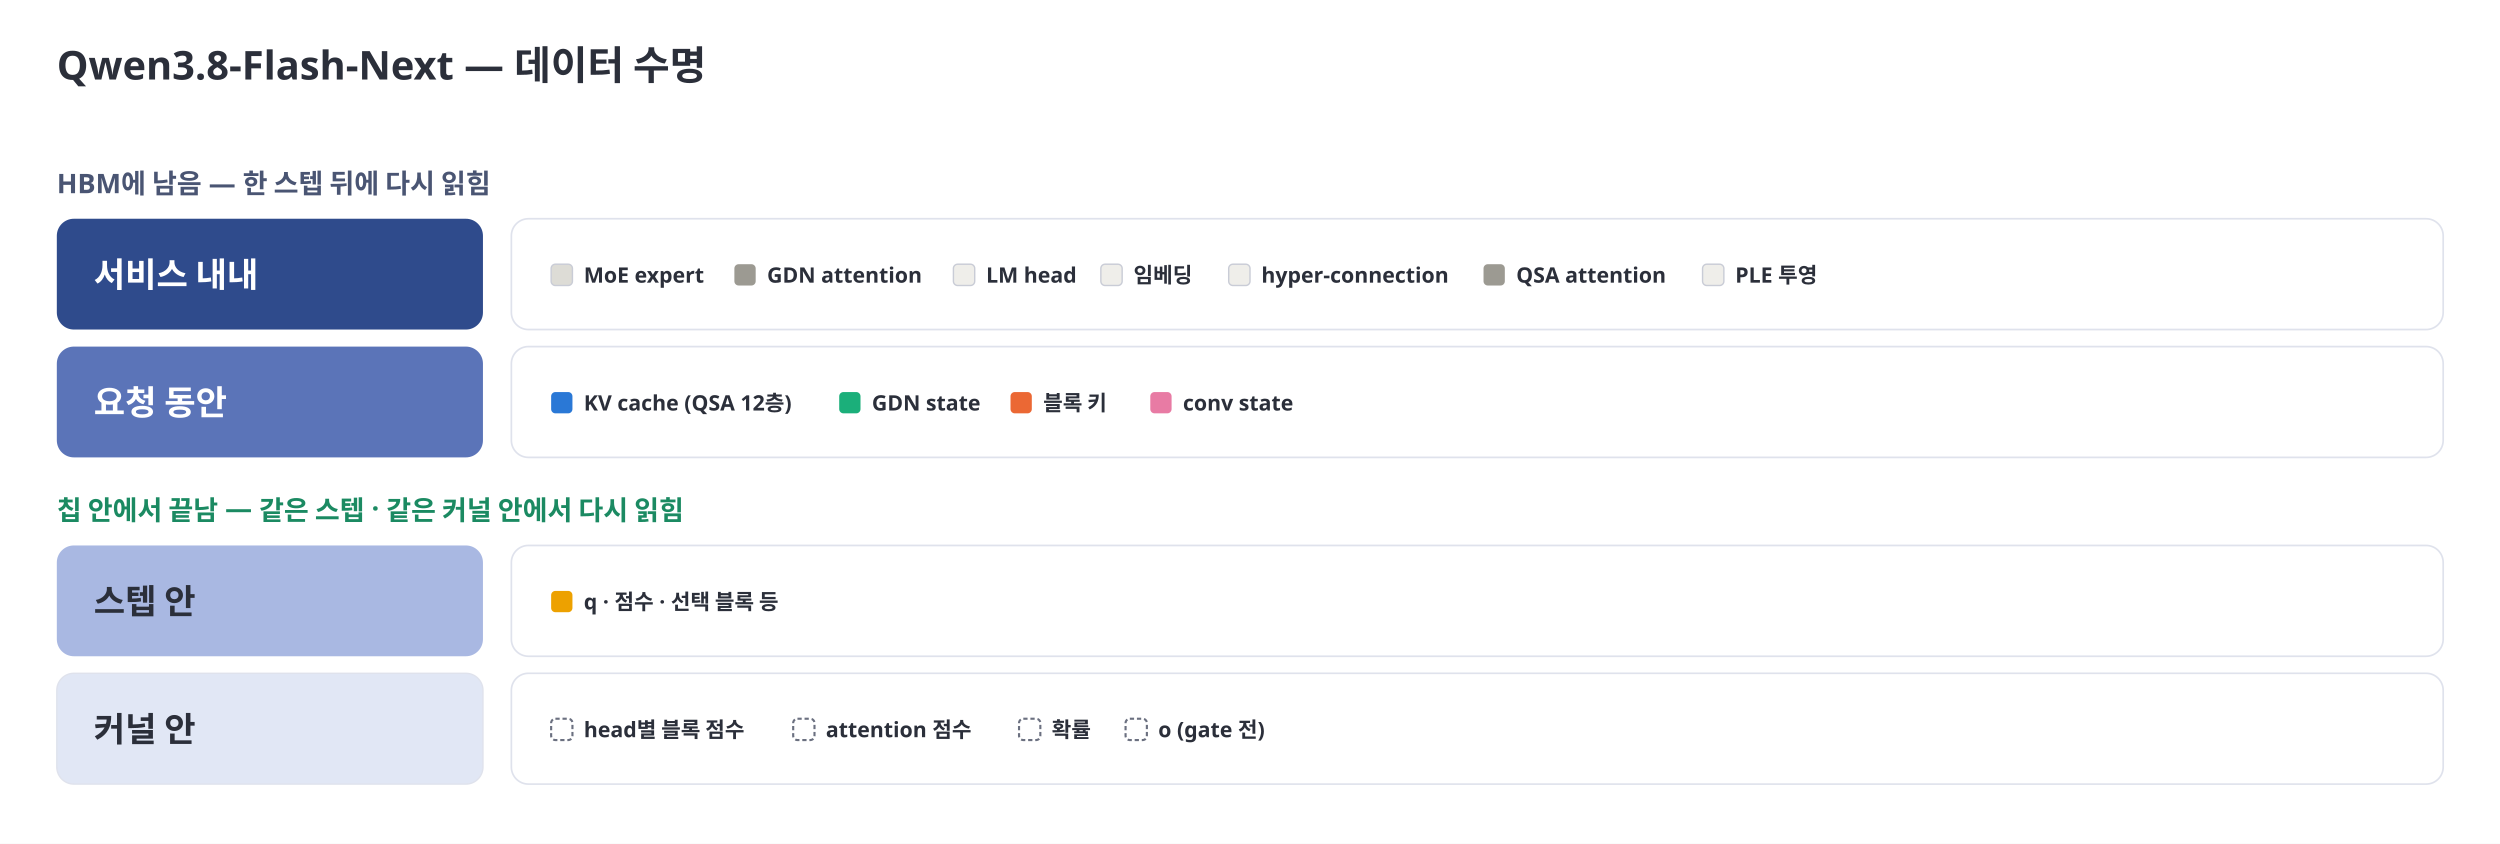
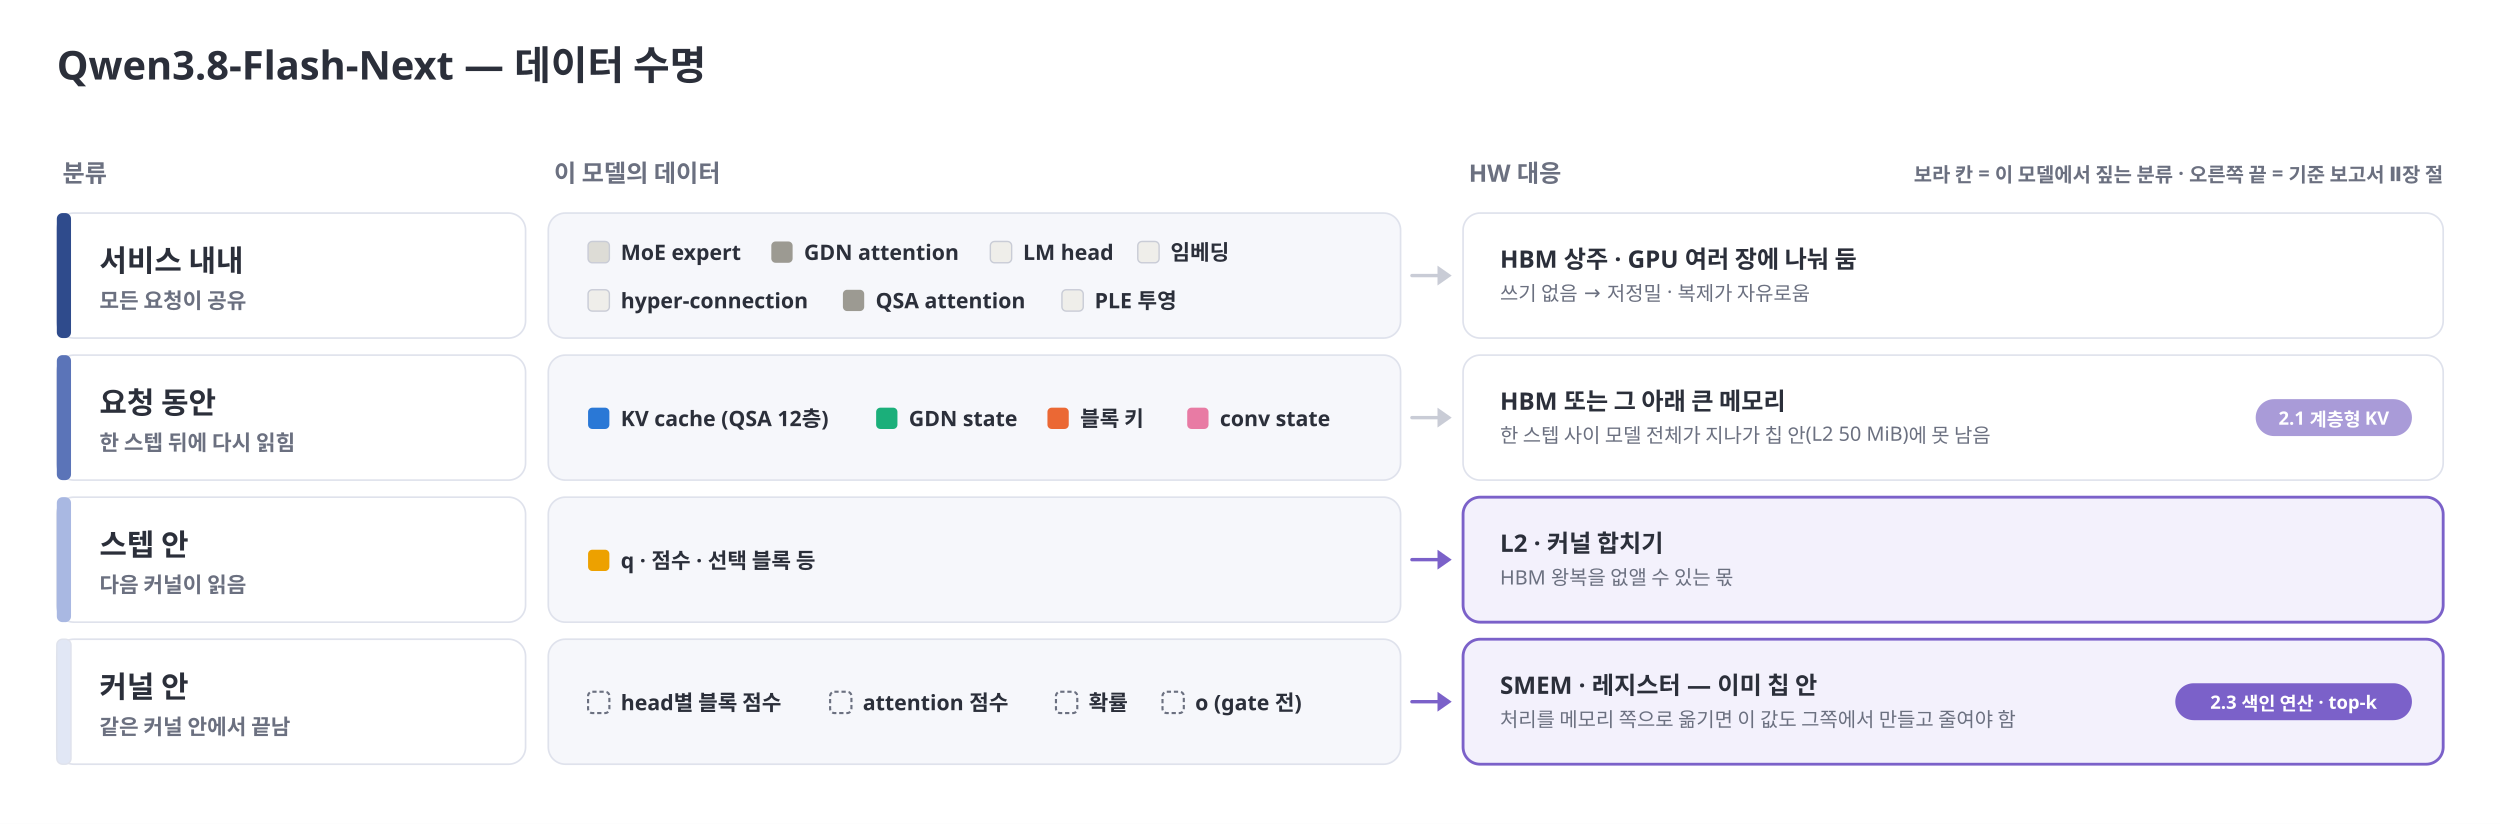
- <svg xmlns="http://www.w3.org/2000/svg" viewBox="0 0 1760 594" width="1760" height="594">
+ <svg xmlns="http://www.w3.org/2000/svg" viewBox="0 0 1760 580" width="1760" height="580">
  <rect width="100%" height="100%" fill="#ffffff" />
  <text x="40.0" y="56.0" font-family="'Noto Sans KR','Malgun Gothic',sans-serif" font-size="28" text-anchor="start" font-weight="800" fill="#2b2f3a">Qwen3.8-Flash-Next — 데이터 수명</text>
-   <text x="40.0" y="136.0" font-family="'Noto Sans KR','Malgun Gothic',sans-serif" font-size="19" text-anchor="start" font-weight="800" fill="#4a5573">HBM에 남음 — 한 스텝 뒤에 다시 읽힘</text>
-   <rect x="40.0" y="154.0" width="300.0" height="78.0" rx="12" fill="#2f4b8c" stroke="none" stroke-width="1" />
-   <text x="66.0" y="202.0" font-family="'Noto Sans KR','Malgun Gothic',sans-serif" font-size="24" text-anchor="start" font-weight="800" fill="#ffffff">서비스 내내</text>
-   <rect x="360.0" y="154.0" width="1360.0" height="78.0" rx="12" fill="#ffffff" stroke="#dfe2ec" stroke-width="1.2" />
-   <rect x="388.0" y="186.0" width="15.0" height="15.0" rx="3" fill="#dddcd6" stroke="#c9ccd6" stroke-width="1" />
-   <text x="411.0" y="199.0" font-family="'Noto Sans KR','Malgun Gothic',sans-serif" font-size="15" text-anchor="start" font-weight="600" fill="#2b2f3a">MoE expert</text>
-   <rect x="517.0" y="186.0" width="15.0" height="15.0" rx="3" fill="#9c9a92" stroke="none" stroke-width="1" />
-   <text x="540.0" y="199.0" font-family="'Noto Sans KR','Malgun Gothic',sans-serif" font-size="15" text-anchor="start" font-weight="600" fill="#2b2f3a">GDN attention</text>
-   <rect x="671.2" y="186.0" width="15.0" height="15.0" rx="3" fill="#efeeea" stroke="#c9ccd6" stroke-width="1" />
-   <text x="694.2" y="199.0" font-family="'Noto Sans KR','Malgun Gothic',sans-serif" font-size="15" text-anchor="start" font-weight="600" fill="#2b2f3a">LM head</text>
-   <rect x="775.0" y="186.0" width="15.0" height="15.0" rx="3" fill="#efeeea" stroke="#c9ccd6" stroke-width="1" />
-   <text x="798.0" y="199.0" font-family="'Noto Sans KR','Malgun Gothic',sans-serif" font-size="15" text-anchor="start" font-weight="600" fill="#2b2f3a">임베딩</text>
-   <rect x="865.0" y="186.0" width="15.0" height="15.0" rx="3" fill="#efeeea" stroke="#c9ccd6" stroke-width="1" />
-   <text x="888.0" y="199.0" font-family="'Noto Sans KR','Malgun Gothic',sans-serif" font-size="15" text-anchor="start" font-weight="600" fill="#2b2f3a">hyper-connection</text>
-   <rect x="1044.4" y="186.0" width="15.0" height="15.0" rx="3" fill="#9c9a92" stroke="none" stroke-width="1" />
-   <text x="1067.4" y="199.0" font-family="'Noto Sans KR','Malgun Gothic',sans-serif" font-size="15" text-anchor="start" font-weight="600" fill="#2b2f3a">QSA attention</text>
-   <rect x="1198.6" y="186.0" width="15.0" height="15.0" rx="3" fill="#efeeea" stroke="#c9ccd6" stroke-width="1" />
-   <text x="1221.6" y="199.0" font-family="'Noto Sans KR','Malgun Gothic',sans-serif" font-size="15" text-anchor="start" font-weight="600" fill="#2b2f3a">PLE 투영</text>
-   <rect x="40.0" y="244.0" width="300.0" height="78.0" rx="12" fill="#5b74b8" stroke="none" stroke-width="1" />
-   <text x="66.0" y="292.0" font-family="'Noto Sans KR','Malgun Gothic',sans-serif" font-size="24" text-anchor="start" font-weight="800" fill="#ffffff">요청 동안</text>
-   <rect x="360.0" y="244.0" width="1360.0" height="78.0" rx="12" fill="#ffffff" stroke="#dfe2ec" stroke-width="1.2" />
-   <rect x="388.0" y="276.0" width="15.0" height="15.0" rx="3" fill="#2a78d6" stroke="none" stroke-width="1" />
-   <text x="411.0" y="289.0" font-family="'Noto Sans KR','Malgun Gothic',sans-serif" font-size="15" text-anchor="start" font-weight="600" fill="#2b2f3a">KV cache (QSA 12층)</text>
-   <rect x="590.8" y="276.0" width="15.0" height="15.0" rx="3" fill="#1baf7a" stroke="none" stroke-width="1" />
-   <text x="613.8" y="289.0" font-family="'Noto Sans KR','Malgun Gothic',sans-serif" font-size="15" text-anchor="start" font-weight="600" fill="#2b2f3a">GDN state</text>
-   <rect x="711.4" y="276.0" width="15.0" height="15.0" rx="3" fill="#eb6834" stroke="none" stroke-width="1" />
-   <text x="734.4" y="289.0" font-family="'Noto Sans KR','Malgun Gothic',sans-serif" font-size="15" text-anchor="start" font-weight="600" fill="#2b2f3a">블록 키</text>
-   <rect x="809.8" y="276.0" width="15.0" height="15.0" rx="3" fill="#e87ba4" stroke="none" stroke-width="1" />
-   <text x="832.8" y="289.0" font-family="'Noto Sans KR','Malgun Gothic',sans-serif" font-size="15" text-anchor="start" font-weight="600" fill="#2b2f3a">conv state</text>
-   <text x="40.0" y="366.0" font-family="'Noto Sans KR','Malgun Gothic',sans-serif" font-size="19" text-anchor="start" font-weight="800" fill="#1b8a62">칩 안에서 끝남 — 같은 스텝 · 같은 커널 안에서 다시 읽힘</text>
-   <rect x="40.0" y="384.0" width="300.0" height="78.0" rx="12" fill="#a9b8e2" stroke="none" stroke-width="1" />
-   <text x="66.0" y="432.0" font-family="'Noto Sans KR','Malgun Gothic',sans-serif" font-size="24" text-anchor="start" font-weight="800" fill="#2b2f3a">스텝 안</text>
-   <rect x="360.0" y="384.0" width="1360.0" height="78.0" rx="12" fill="#ffffff" stroke="#dfe2ec" stroke-width="1.2" />
-   <rect x="388.0" y="416.0" width="15.0" height="15.0" rx="3" fill="#eda100" stroke="none" stroke-width="1" />
-   <text x="411.0" y="429.0" font-family="'Noto Sans KR','Malgun Gothic',sans-serif" font-size="15" text-anchor="start" font-weight="600" fill="#2b2f3a">q · 점수 · 선택 블록 등</text>
-   <rect x="40.0" y="474.0" width="300.0" height="78.0" rx="12" fill="#e1e7f5" stroke="#dfe2ec" stroke-width="1" />
-   <text x="66.0" y="522.0" font-family="'Noto Sans KR','Malgun Gothic',sans-serif" font-size="24" text-anchor="start" font-weight="800" fill="#2b2f3a">커널 안</text>
-   <rect x="360.0" y="474.0" width="1360.0" height="78.0" rx="12" fill="#ffffff" stroke="#dfe2ec" stroke-width="1.2" />
-   <rect x="388.0" y="506.0" width="15" height="15" rx="3" fill="none" stroke="#6b7080" stroke-width="1.5" stroke-dasharray="3 2" />
-   <text x="411.0" y="519.0" font-family="'Noto Sans KR','Malgun Gothic',sans-serif" font-size="15" text-anchor="start" font-weight="600" fill="#2b2f3a">head별 블록 점수</text>
-   <rect x="558.4" y="506.0" width="15" height="15" rx="3" fill="none" stroke="#6b7080" stroke-width="1.5" stroke-dasharray="3 2" />
-   <text x="581.4" y="519.0" font-family="'Noto Sans KR','Malgun Gothic',sans-serif" font-size="15" text-anchor="start" font-weight="600" fill="#2b2f3a">attention 점수</text>
-   <rect x="717.4" y="506.0" width="15" height="15" rx="3" fill="none" stroke="#6b7080" stroke-width="1.5" stroke-dasharray="3 2" />
-   <text x="740.4" y="519.0" font-family="'Noto Sans KR','Malgun Gothic',sans-serif" font-size="15" text-anchor="start" font-weight="600" fill="#2b2f3a">확률</text>
-   <rect x="792.4" y="506.0" width="15" height="15" rx="3" fill="none" stroke="#6b7080" stroke-width="1.5" stroke-dasharray="3 2" />
-   <text x="815.4" y="519.0" font-family="'Noto Sans KR','Malgun Gothic',sans-serif" font-size="15" text-anchor="start" font-weight="600" fill="#2b2f3a">o (gate 전)</text>
+   <text x="44.0" y="128.0" font-family="'Noto Sans KR','Malgun Gothic',sans-serif" font-size="17" text-anchor="start" font-weight="800" fill="#6b7080">분류</text>
+   <text x="390.0" y="128.0" font-family="'Noto Sans KR','Malgun Gothic',sans-serif" font-size="17" text-anchor="start" font-weight="800" fill="#6b7080">이 모델의 데이터</text>
+   <text x="1034.0" y="128.0" font-family="'Noto Sans KR','Malgun Gothic',sans-serif" font-size="17" text-anchor="start" font-weight="800" fill="#6b7080">HW 대응</text>
+   <text x="1720.0" y="128.0" font-family="'Noto Sans KR','Malgun Gothic',sans-serif" font-size="14" text-anchor="end" font-weight="600" fill="#6b7080">보라 칸 = 이 모델에서 짚는 분류 · 오른쪽 끝 = 기준 보고서 Ⅱ장 절</text>
+   <rect x="40.0" y="150.0" width="330.0" height="88.0" rx="12" fill="#ffffff" stroke="#dfe2ec" stroke-width="1.2" />
+   <rect x="40.0" y="150.0" width="10.0" height="88.0" rx="4" fill="#2f4b8c" stroke="none" stroke-width="1" />
+   <text x="70.0" y="191.0" font-family="'Noto Sans KR','Malgun Gothic',sans-serif" font-size="21" text-anchor="start" font-weight="800" fill="#2b2f3a">서비스 내내</text>
+   <text x="70.0" y="217.0" font-family="'Noto Sans KR','Malgun Gothic',sans-serif" font-size="15" text-anchor="start" font-weight="700" fill="#6b7080">모든 요청이 공유</text>
+   <rect x="386.0" y="150.0" width="600.0" height="88.0" rx="12" fill="#f6f7fb" stroke="#dfe2ec" stroke-width="1.2" />
+   <rect x="414.0" y="170.0" width="15.0" height="15.0" rx="3" fill="#dddcd6" stroke="#c9ccd6" stroke-width="1" />
+   <text x="437.0" y="183.0" font-family="'Noto Sans KR','Malgun Gothic',sans-serif" font-size="15" text-anchor="start" font-weight="600" fill="#2b2f3a">MoE expert</text>
+   <rect x="543.0" y="170.0" width="15.0" height="15.0" rx="3" fill="#9c9a92" stroke="none" stroke-width="1" />
+   <text x="566.0" y="183.0" font-family="'Noto Sans KR','Malgun Gothic',sans-serif" font-size="15" text-anchor="start" font-weight="600" fill="#2b2f3a">GDN attention</text>
+   <rect x="697.2" y="170.0" width="15.0" height="15.0" rx="3" fill="#efeeea" stroke="#c9ccd6" stroke-width="1" />
+   <text x="720.2" y="183.0" font-family="'Noto Sans KR','Malgun Gothic',sans-serif" font-size="15" text-anchor="start" font-weight="600" fill="#2b2f3a">LM head</text>
+   <rect x="801.0" y="170.0" width="15.0" height="15.0" rx="3" fill="#efeeea" stroke="#c9ccd6" stroke-width="1" />
+   <text x="824.0" y="183.0" font-family="'Noto Sans KR','Malgun Gothic',sans-serif" font-size="15" text-anchor="start" font-weight="600" fill="#2b2f3a">임베딩</text>
+   <rect x="414.0" y="204.0" width="15.0" height="15.0" rx="3" fill="#efeeea" stroke="#c9ccd6" stroke-width="1" />
+   <text x="437.0" y="217.0" font-family="'Noto Sans KR','Malgun Gothic',sans-serif" font-size="15" text-anchor="start" font-weight="600" fill="#2b2f3a">hyper-connection</text>
+   <rect x="593.4" y="204.0" width="15.0" height="15.0" rx="3" fill="#9c9a92" stroke="none" stroke-width="1" />
+   <text x="616.4" y="217.0" font-family="'Noto Sans KR','Malgun Gothic',sans-serif" font-size="15" text-anchor="start" font-weight="600" fill="#2b2f3a">QSA attention</text>
+   <rect x="747.6" y="204.0" width="15.0" height="15.0" rx="3" fill="#efeeea" stroke="#c9ccd6" stroke-width="1" />
+   <text x="770.6" y="217.0" font-family="'Noto Sans KR','Malgun Gothic',sans-serif" font-size="15" text-anchor="start" font-weight="600" fill="#2b2f3a">PLE 투영</text>
+   <rect x="1030.0" y="150.0" width="690.0" height="88.0" rx="12" fill="#ffffff" stroke="#dfe2ec" stroke-width="1.2" />
+   <line x1="994.0" y1="194.0" x2="1014.0" y2="194.0" stroke="#c9ccd6" stroke-width="2.4" stroke-linecap="round" />
+   <path d="M1012.0,187.0 L1022.0,194.0 L1012.0,201.0 Z" fill="#c9ccd6" />
+   <text x="1056.0" y="188.5" font-family="'Noto Sans KR','Malgun Gothic',sans-serif" font-size="17" text-anchor="start" font-weight="700" fill="#2b2f3a">HBM 상주 · GPU 여러 장에 나눠 둠</text>
+   <text x="1056.0" y="211.5" font-family="'Noto Sans KR','Malgun Gothic',sans-serif" font-size="14" text-anchor="start" font-weight="400" fill="#6b7080">쓰기 없음 → 저정밀 · 복제가 자유로움</text>
+   <rect x="40.0" y="250.0" width="330.0" height="88.0" rx="12" fill="#ffffff" stroke="#dfe2ec" stroke-width="1.2" />
+   <rect x="40.0" y="250.0" width="10.0" height="88.0" rx="4" fill="#5b74b8" stroke="none" stroke-width="1" />
+   <text x="70.0" y="291.0" font-family="'Noto Sans KR','Malgun Gothic',sans-serif" font-size="21" text-anchor="start" font-weight="800" fill="#2b2f3a">요청 동안</text>
+   <text x="70.0" y="317.0" font-family="'Noto Sans KR','Malgun Gothic',sans-serif" font-size="15" text-anchor="start" font-weight="700" fill="#6b7080">한 스텝 뒤에 다시 읽힘</text>
+   <rect x="386.0" y="250.0" width="600.0" height="88.0" rx="12" fill="#f6f7fb" stroke="#dfe2ec" stroke-width="1.2" />
+   <rect x="414.0" y="287.0" width="15.0" height="15.0" rx="3" fill="#2a78d6" stroke="none" stroke-width="1" />
+   <text x="437.0" y="300.0" font-family="'Noto Sans KR','Malgun Gothic',sans-serif" font-size="15" text-anchor="start" font-weight="600" fill="#2b2f3a">KV cache (QSA 12층)</text>
+   <rect x="616.8" y="287.0" width="15.0" height="15.0" rx="3" fill="#1baf7a" stroke="none" stroke-width="1" />
+   <text x="639.8" y="300.0" font-family="'Noto Sans KR','Malgun Gothic',sans-serif" font-size="15" text-anchor="start" font-weight="600" fill="#2b2f3a">GDN state</text>
+   <rect x="737.4" y="287.0" width="15.0" height="15.0" rx="3" fill="#eb6834" stroke="none" stroke-width="1" />
+   <text x="760.4" y="300.0" font-family="'Noto Sans KR','Malgun Gothic',sans-serif" font-size="15" text-anchor="start" font-weight="600" fill="#2b2f3a">블록 키</text>
+   <rect x="835.8" y="287.0" width="15.0" height="15.0" rx="3" fill="#e87ba4" stroke="none" stroke-width="1" />
+   <text x="858.8" y="300.0" font-family="'Noto Sans KR','Malgun Gothic',sans-serif" font-size="15" text-anchor="start" font-weight="600" fill="#2b2f3a">conv state</text>
+   <rect x="1030.0" y="250.0" width="690.0" height="88.0" rx="12" fill="#ffffff" stroke="#dfe2ec" stroke-width="1.2" />
+   <line x1="994.0" y1="294.0" x2="1014.0" y2="294.0" stroke="#c9ccd6" stroke-width="2.4" stroke-linecap="round" />
+   <path d="M1012.0,287.0 L1022.0,294.0 L1012.0,301.0 Z" fill="#c9ccd6" />
+   <text x="1056.0" y="288.5" font-family="'Noto Sans KR','Malgun Gothic',sans-serif" font-size="17" text-anchor="start" font-weight="700" fill="#2b2f3a">HBM 또는 그 아래 큰 메모리</text>
+   <text x="1056.0" y="311.5" font-family="'Noto Sans KR','Malgun Gothic',sans-serif" font-size="14" text-anchor="start" font-weight="400" fill="#6b7080">한 스텝 사이 모델 전체가 지나가 칩 안(L2 50 MiB)에 못 남음</text>
+   <rect x="1588.0" y="281.0" width="110.0" height="26.0" rx="13" fill="#a99bd8" stroke="none" stroke-width="1.5" />
+   <text x="1643.0" y="299.0" font-family="'Noto Sans KR','Malgun Gothic',sans-serif" font-size="13" text-anchor="middle" font-weight="700" fill="#ffffff">2.1 계층형 KV</text>
+   <rect x="40.0" y="350.0" width="330.0" height="88.0" rx="12" fill="#ffffff" stroke="#dfe2ec" stroke-width="1.2" />
+   <rect x="40.0" y="350.0" width="10.0" height="88.0" rx="4" fill="#a9b8e2" stroke="none" stroke-width="1" />
+   <text x="70.0" y="391.0" font-family="'Noto Sans KR','Malgun Gothic',sans-serif" font-size="21" text-anchor="start" font-weight="800" fill="#2b2f3a">스텝 안</text>
+   <text x="70.0" y="417.0" font-family="'Noto Sans KR','Malgun Gothic',sans-serif" font-size="15" text-anchor="start" font-weight="700" fill="#6b7080">다음 커널이 읽음</text>
+   <rect x="386.0" y="350.0" width="600.0" height="88.0" rx="12" fill="#f6f7fb" stroke="#dfe2ec" stroke-width="1.2" />
+   <rect x="414.0" y="387.0" width="15.0" height="15.0" rx="3" fill="#eda100" stroke="none" stroke-width="1" />
+   <text x="437.0" y="400.0" font-family="'Noto Sans KR','Malgun Gothic',sans-serif" font-size="15" text-anchor="start" font-weight="600" fill="#2b2f3a">q · 점수 · 선택 블록 등</text>
+   <rect x="1030.0" y="350.0" width="690.0" height="88.0" rx="12" fill="#f3f1fc" stroke="#7b61c9" stroke-width="2" />
+   <line x1="994.0" y1="394.0" x2="1014.0" y2="394.0" stroke="#7b61c9" stroke-width="2.4" stroke-linecap="round" />
+   <path d="M1012.0,387.0 L1022.0,394.0 L1012.0,401.0 Z" fill="#7b61c9" />
+   <text x="1056.0" y="388.5" font-family="'Noto Sans KR','Malgun Gothic',sans-serif" font-size="17" text-anchor="start" font-weight="800" fill="#2b2f3a">L2 · 커널 합치기</text>
+   <text x="1056.0" y="411.5" font-family="'Noto Sans KR','Malgun Gothic',sans-serif" font-size="14" text-anchor="start" font-weight="400" fill="#6b7080">HBM 왕복을 없앨 수 있는 몫</text>
+   <rect x="40.0" y="450.0" width="330.0" height="88.0" rx="12" fill="#ffffff" stroke="#dfe2ec" stroke-width="1.2" />
+   <rect x="40.0" y="450.0" width="10.0" height="88.0" rx="4" fill="#e1e7f5" stroke="#dfe2ec" stroke-width="1" />
+   <text x="70.0" y="491.0" font-family="'Noto Sans KR','Malgun Gothic',sans-serif" font-size="21" text-anchor="start" font-weight="800" fill="#2b2f3a">커널 안</text>
+   <text x="70.0" y="517.0" font-family="'Noto Sans KR','Malgun Gothic',sans-serif" font-size="15" text-anchor="start" font-weight="700" fill="#6b7080">같은 커널 안에서 끝남</text>
+   <rect x="386.0" y="450.0" width="600.0" height="88.0" rx="12" fill="#f6f7fb" stroke="#dfe2ec" stroke-width="1.2" />
+   <rect x="414.0" y="487.0" width="15" height="15" rx="3" fill="none" stroke="#6b7080" stroke-width="1.5" stroke-dasharray="3 2" />
+   <text x="437.0" y="500.0" font-family="'Noto Sans KR','Malgun Gothic',sans-serif" font-size="15" text-anchor="start" font-weight="600" fill="#2b2f3a">head별 블록 점수</text>
+   <rect x="584.4" y="487.0" width="15" height="15" rx="3" fill="none" stroke="#6b7080" stroke-width="1.5" stroke-dasharray="3 2" />
+   <text x="607.4" y="500.0" font-family="'Noto Sans KR','Malgun Gothic',sans-serif" font-size="15" text-anchor="start" font-weight="600" fill="#2b2f3a">attention 점수</text>
+   <rect x="743.4" y="487.0" width="15" height="15" rx="3" fill="none" stroke="#6b7080" stroke-width="1.5" stroke-dasharray="3 2" />
+   <text x="766.4" y="500.0" font-family="'Noto Sans KR','Malgun Gothic',sans-serif" font-size="15" text-anchor="start" font-weight="600" fill="#2b2f3a">확률</text>
+   <rect x="818.4" y="487.0" width="15" height="15" rx="3" fill="none" stroke="#6b7080" stroke-width="1.5" stroke-dasharray="3 2" />
+   <text x="841.4" y="500.0" font-family="'Noto Sans KR','Malgun Gothic',sans-serif" font-size="15" text-anchor="start" font-weight="600" fill="#2b2f3a">o (gate 전)</text>
+   <rect x="1030.0" y="450.0" width="690.0" height="88.0" rx="12" fill="#f3f1fc" stroke="#7b61c9" stroke-width="2" />
+   <line x1="994.0" y1="494.0" x2="1014.0" y2="494.0" stroke="#7b61c9" stroke-width="2.4" stroke-linecap="round" />
+   <path d="M1012.0,487.0 L1022.0,494.0 L1012.0,501.0 Z" fill="#7b61c9" />
+   <text x="1056.0" y="488.5" font-family="'Noto Sans KR','Malgun Gothic',sans-serif" font-size="17" text-anchor="start" font-weight="800" fill="#2b2f3a">SMEM · 레지스터 — 이미 칩 안</text>
+   <text x="1056.0" y="511.5" font-family="'Noto Sans KR','Malgun Gothic',sans-serif" font-size="14" text-anchor="start" font-weight="400" fill="#6b7080">처리를 메모리 쪽으로 옮기면 이 값도 그쪽에서 만들고 줄여야 함</text>
+   <rect x="1531.4" y="481.0" width="166.6" height="26.0" rx="13" fill="#7b61c9" stroke="none" stroke-width="1.5" />
+   <text x="1614.7" y="499.0" font-family="'Noto Sans KR','Malgun Gothic',sans-serif" font-size="13" text-anchor="middle" font-weight="700" fill="#ffffff">2.3 색인 연산 · top-k</text>
</svg>
